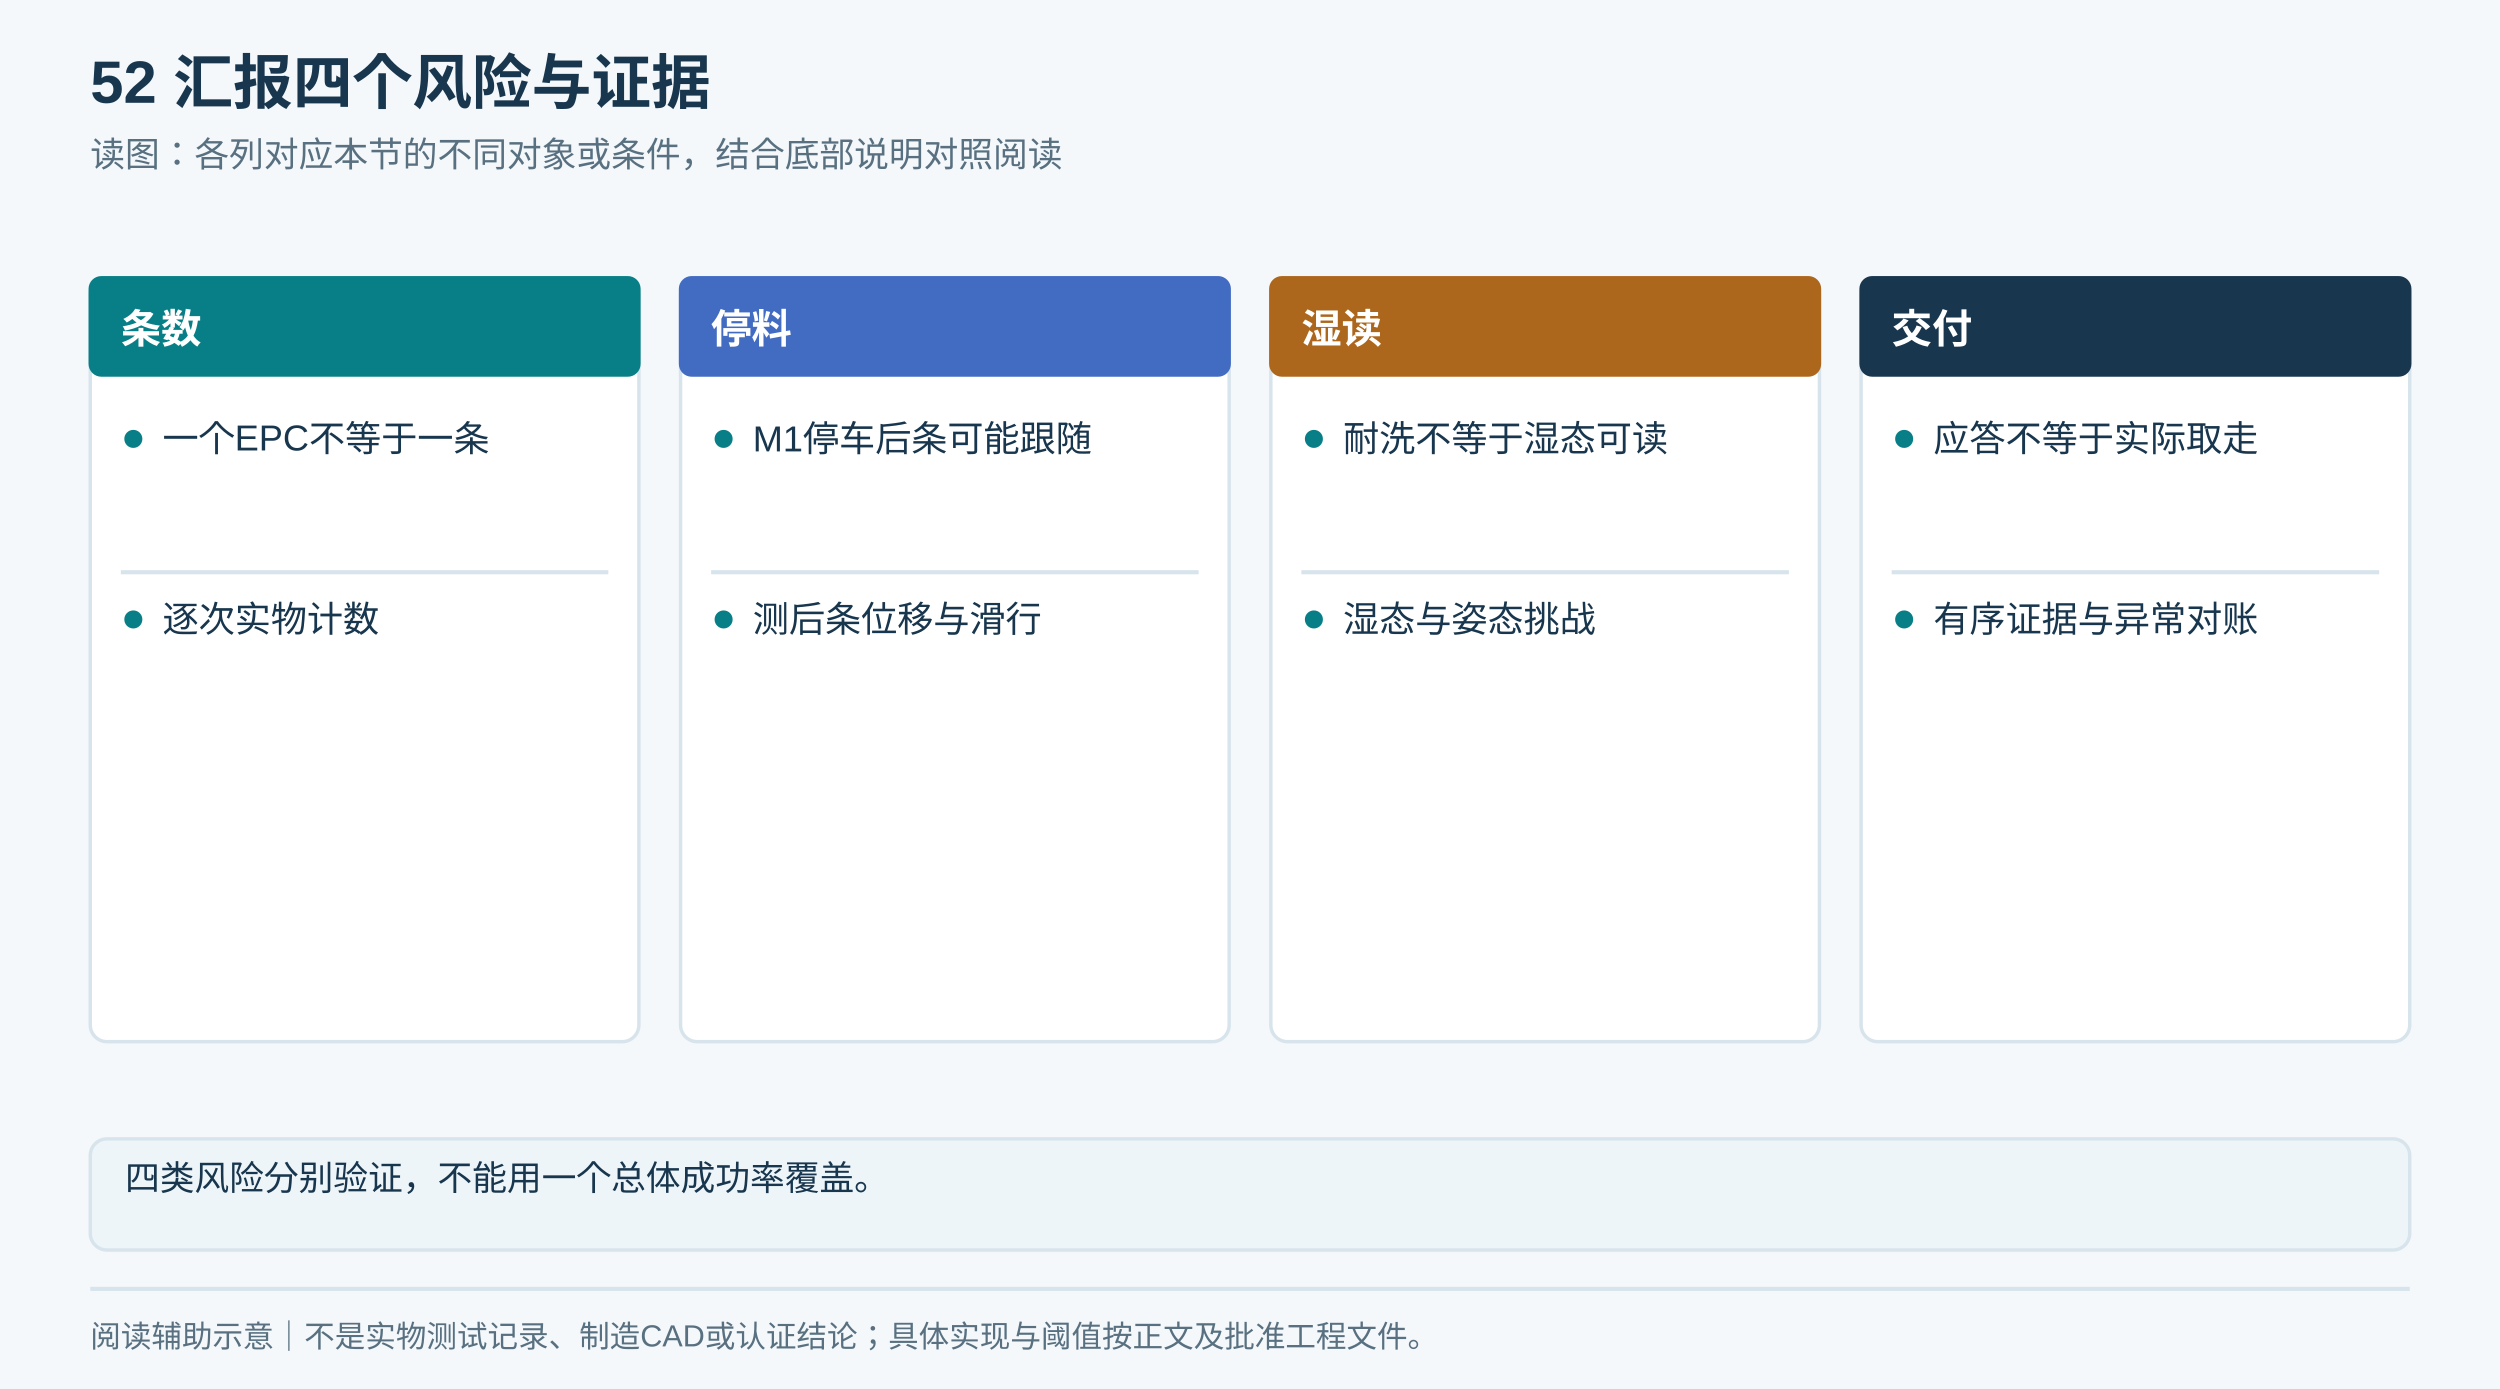
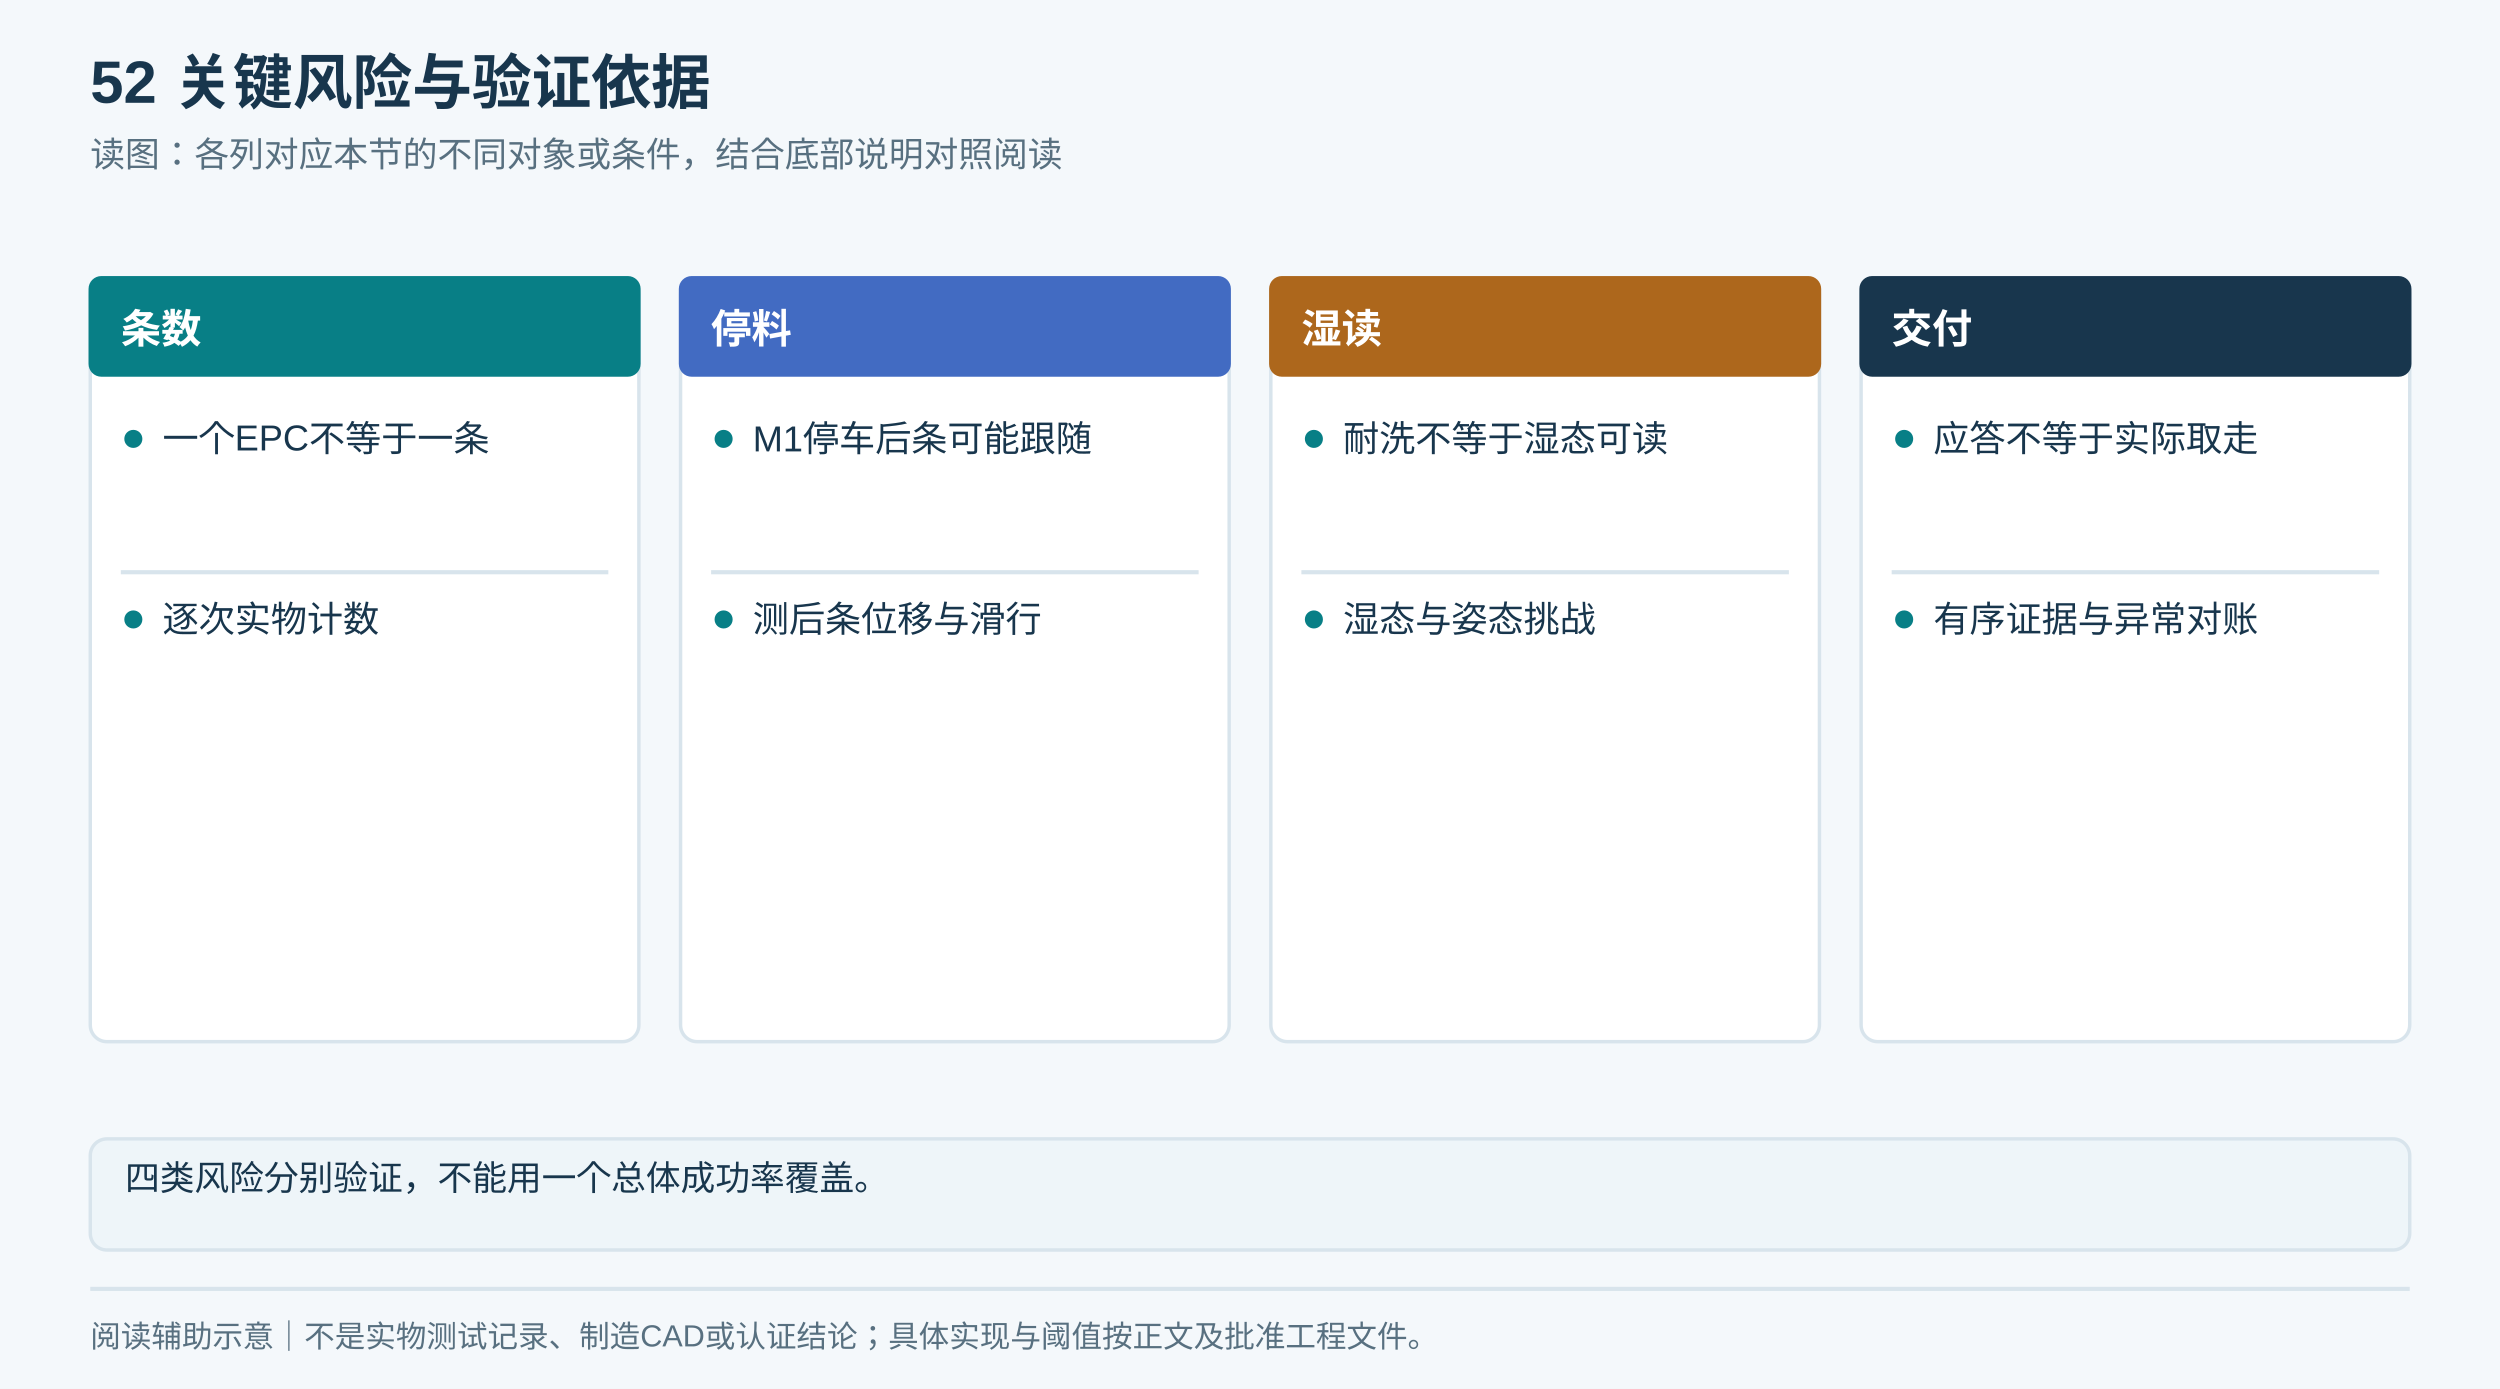
<svg xmlns="http://www.w3.org/2000/svg" width="1800" height="1000" viewBox="0 0 1800 1000" role="img">
  <defs>
    <marker id="a" markerWidth="9" markerHeight="9" refX="8" refY="4.5" orient="auto-start-reverse">
      <path d="M0 0L9 4.5L0 9z" fill="#087f86" />
    </marker>
    <pattern id="hatch" width="10" height="10" patternUnits="userSpaceOnUse" patternTransform="rotate(45)">
      <line x1="0" y1="0" x2="0" y2="10" stroke="#abc2cf" stroke-width="3" />
    </pattern>
  </defs>
  <rect width="1800" height="1000" fill="#f4f8fb" />
-   <text x="65" y="74" fill="#18364d" font-family="PingFang SC,Heiti SC,Arial,sans-serif" font-size="43" font-weight="700">52  汇报四个风险与证据</text>
+   <text x="65" y="74" fill="#18364d" font-family="PingFang SC,Heiti SC,Arial,sans-serif" font-size="43" font-weight="700">52  关键风险与验证依据</text>
  <text x="65" y="120" fill="#587080" font-family="PingFang SC,Heiti SC,Arial,sans-serif" font-size="25" font-weight="400">读图：各列对应本节的不同对象或条件，结合底部说明对照阅读</text>
  <rect x="65.0" y="200" width="395.0" height="550" rx="12" fill="white" stroke="#d8e4ec" stroke-width="2.5" />
  <rect x="65.0" y="200" width="395.0" height="70" rx="8" fill="#087f86" stroke="#087f86" stroke-width="2.5" />
  <text x="87.0" y="247" fill="white" font-family="PingFang SC,Heiti SC,Arial,sans-serif" font-size="29" font-weight="700">条数</text>
  <circle cx="96.0" cy="316" r="5" fill="#087f86" stroke="#087f86" stroke-width="3" />
  <text x="117.0" y="325" fill="#18364d" font-family="PingFang SC,Heiti SC,Arial,sans-serif" font-size="26" font-weight="400">一个EPC不等于一条</text>
  <path d="M87.0 412L438.0 412" fill="none" stroke="#d8e4ec" stroke-width="3" />
  <circle cx="96.0" cy="446" r="5" fill="#087f86" stroke="#087f86" stroke-width="3" />
  <text x="117.0" y="455" fill="#18364d" font-family="PingFang SC,Heiti SC,Arial,sans-serif" font-size="26" font-weight="400">逐次实物计数</text>
  <rect x="490.0" y="200" width="395.0" height="550" rx="12" fill="white" stroke="#d8e4ec" stroke-width="2.5" />
  <rect x="490.0" y="200" width="395.0" height="70" rx="8" fill="#426bc2" stroke="#426bc2" stroke-width="2.5" />
  <text x="512.0" y="247" fill="white" font-family="PingFang SC,Heiti SC,Arial,sans-serif" font-size="29" font-weight="700">停料</text>
  <circle cx="521.0" cy="316" r="5" fill="#087f86" stroke="#087f86" stroke-width="3" />
  <text x="542.0" y="325" fill="#18364d" font-family="PingFang SC,Heiti SC,Arial,sans-serif" font-size="26" font-weight="400">M1停车后条可能跟随</text>
  <path d="M512.0 412L863.0 412" fill="none" stroke="#d8e4ec" stroke-width="3" />
  <circle cx="521.0" cy="446" r="5" fill="#087f86" stroke="#087f86" stroke-width="3" />
  <text x="542.0" y="455" fill="#18364d" font-family="PingFang SC,Heiti SC,Arial,sans-serif" font-size="26" font-weight="400">测后条位移与滑行</text>
  <rect x="915.0" y="200" width="395.0" height="550" rx="12" fill="white" stroke="#d8e4ec" stroke-width="2.5" />
  <rect x="915.0" y="200" width="395.0" height="70" rx="8" fill="#ad671c" stroke="#ad671c" stroke-width="2.5" />
  <text x="937.0" y="247" fill="white" font-family="PingFang SC,Heiti SC,Arial,sans-serif" font-size="29" font-weight="700">湿读</text>
  <circle cx="946.0" cy="316" r="5" fill="#087f86" stroke="#087f86" stroke-width="3" />
  <text x="967.0" y="325" fill="#18364d" font-family="PingFang SC,Heiti SC,Arial,sans-serif" font-size="26" font-weight="400">耐洗不等于湿态可读</text>
  <path d="M937.0 412L1288.0 412" fill="none" stroke="#d8e4ec" stroke-width="3" />
  <circle cx="946.0" cy="446" r="5" fill="#087f86" stroke="#087f86" stroke-width="3" />
  <text x="967.0" y="455" fill="#18364d" font-family="PingFang SC,Heiti SC,Arial,sans-serif" font-size="26" font-weight="400">湿态与姿态挑战</text>
  <rect x="1340.0" y="200" width="395.0" height="550" rx="12" fill="white" stroke="#d8e4ec" stroke-width="2.5" />
  <rect x="1340.0" y="200" width="395.0" height="70" rx="8" fill="#18364d" stroke="#18364d" stroke-width="2.5" />
  <text x="1362.0" y="247" fill="white" font-family="PingFang SC,Heiti SC,Arial,sans-serif" font-size="29" font-weight="700">交付</text>
  <circle cx="1371.0" cy="316" r="5" fill="#087f86" stroke="#087f86" stroke-width="3" />
  <text x="1392.0" y="325" fill="#18364d" font-family="PingFang SC,Heiti SC,Arial,sans-serif" font-size="26" font-weight="400">应答不等于实际取走</text>
  <path d="M1362.0 412L1713.0 412" fill="none" stroke="#d8e4ec" stroke-width="3" />
  <circle cx="1371.0" cy="446" r="5" fill="#087f86" stroke="#087f86" stroke-width="3" />
  <text x="1392.0" y="455" fill="#18364d" font-family="PingFang SC,Heiti SC,Arial,sans-serif" font-size="26" font-weight="400">有序证据与异常对账</text>
  <rect x="65" y="820" width="1670" height="80" rx="12" fill="#eef5f9" stroke="#d8e4ec" stroke-width="2.5" />
  <text x="90" y="857" fill="#18364d" font-family="PingFang SC,Heiti SC,Arial,sans-serif" font-size="25" font-weight="400">四类风险分别验证，不能用一个总体成功率覆盖。</text>
  <path d="M65 928L1735 928" fill="none" stroke="#d8e4ec" stroke-width="3" />
  <text x="65" y="970" fill="#587080" font-family="PingFang SC,Heiti SC,Arial,sans-serif" font-size="22" font-weight="400">阅读辅助示意｜不是实物测试记录、制造CAD或认证结论；具体实现与阈值按正文及批准工程文件。</text>
</svg>
